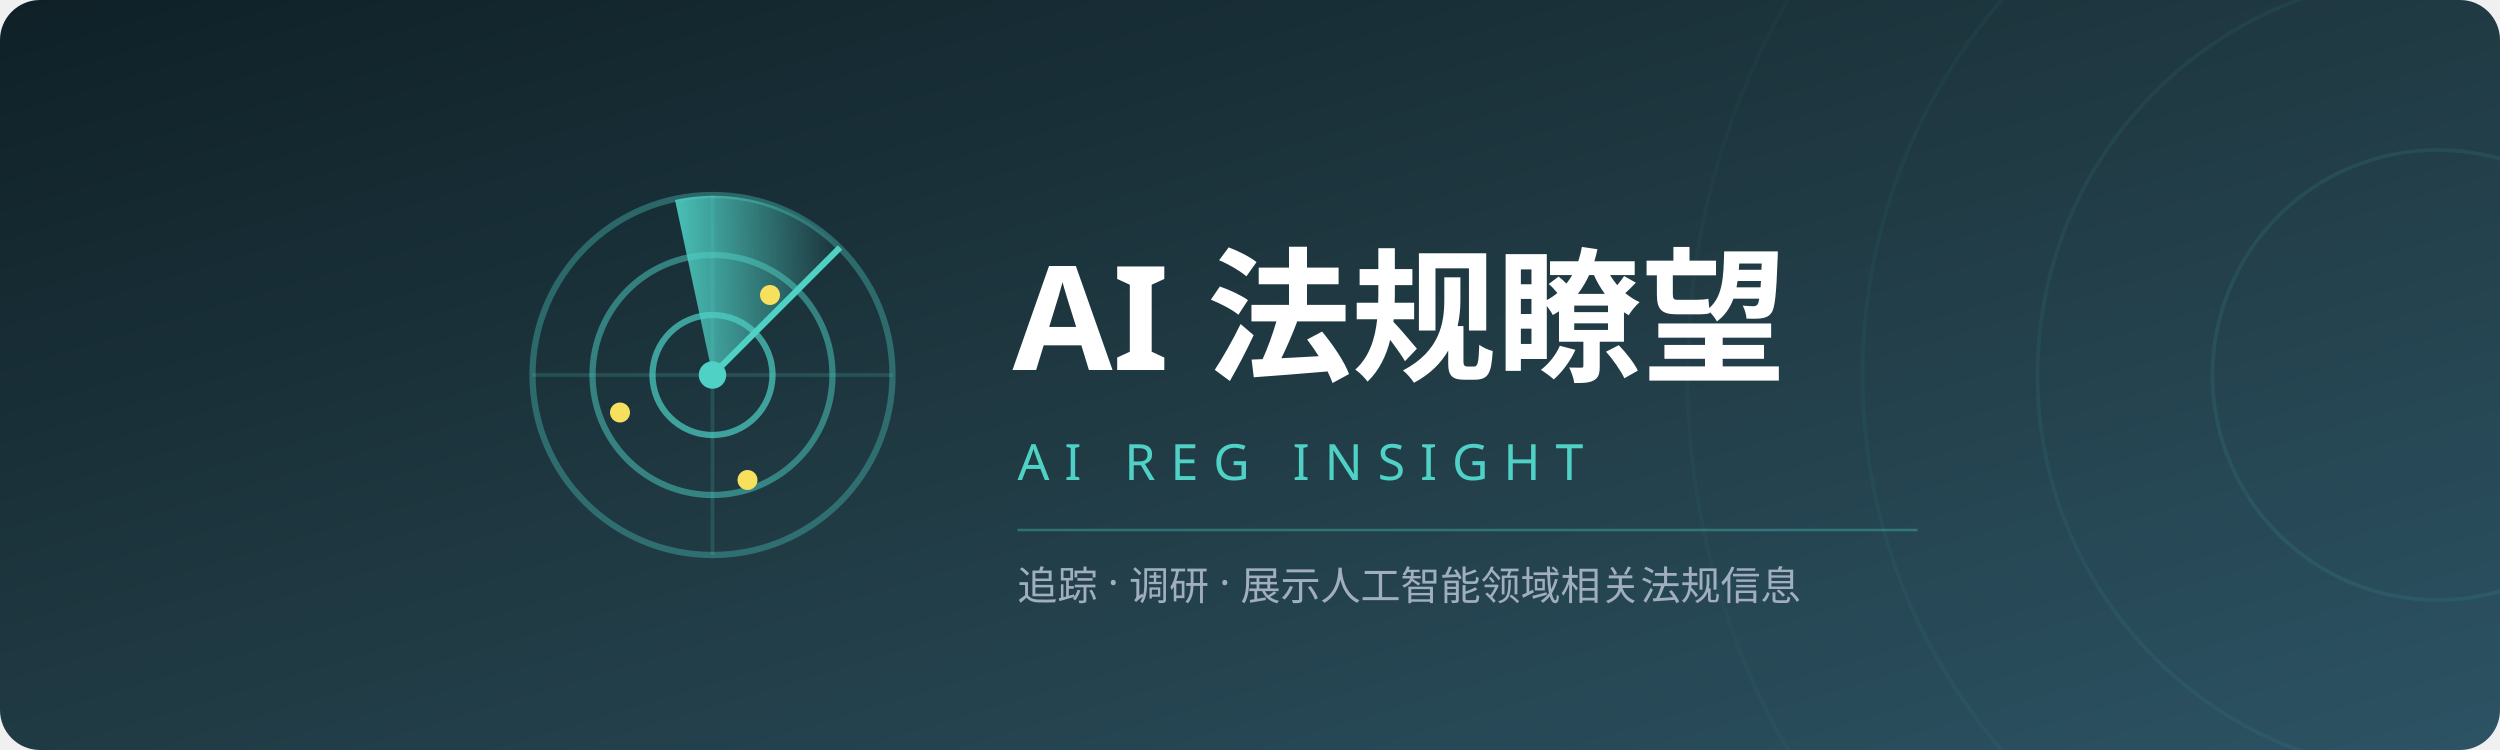
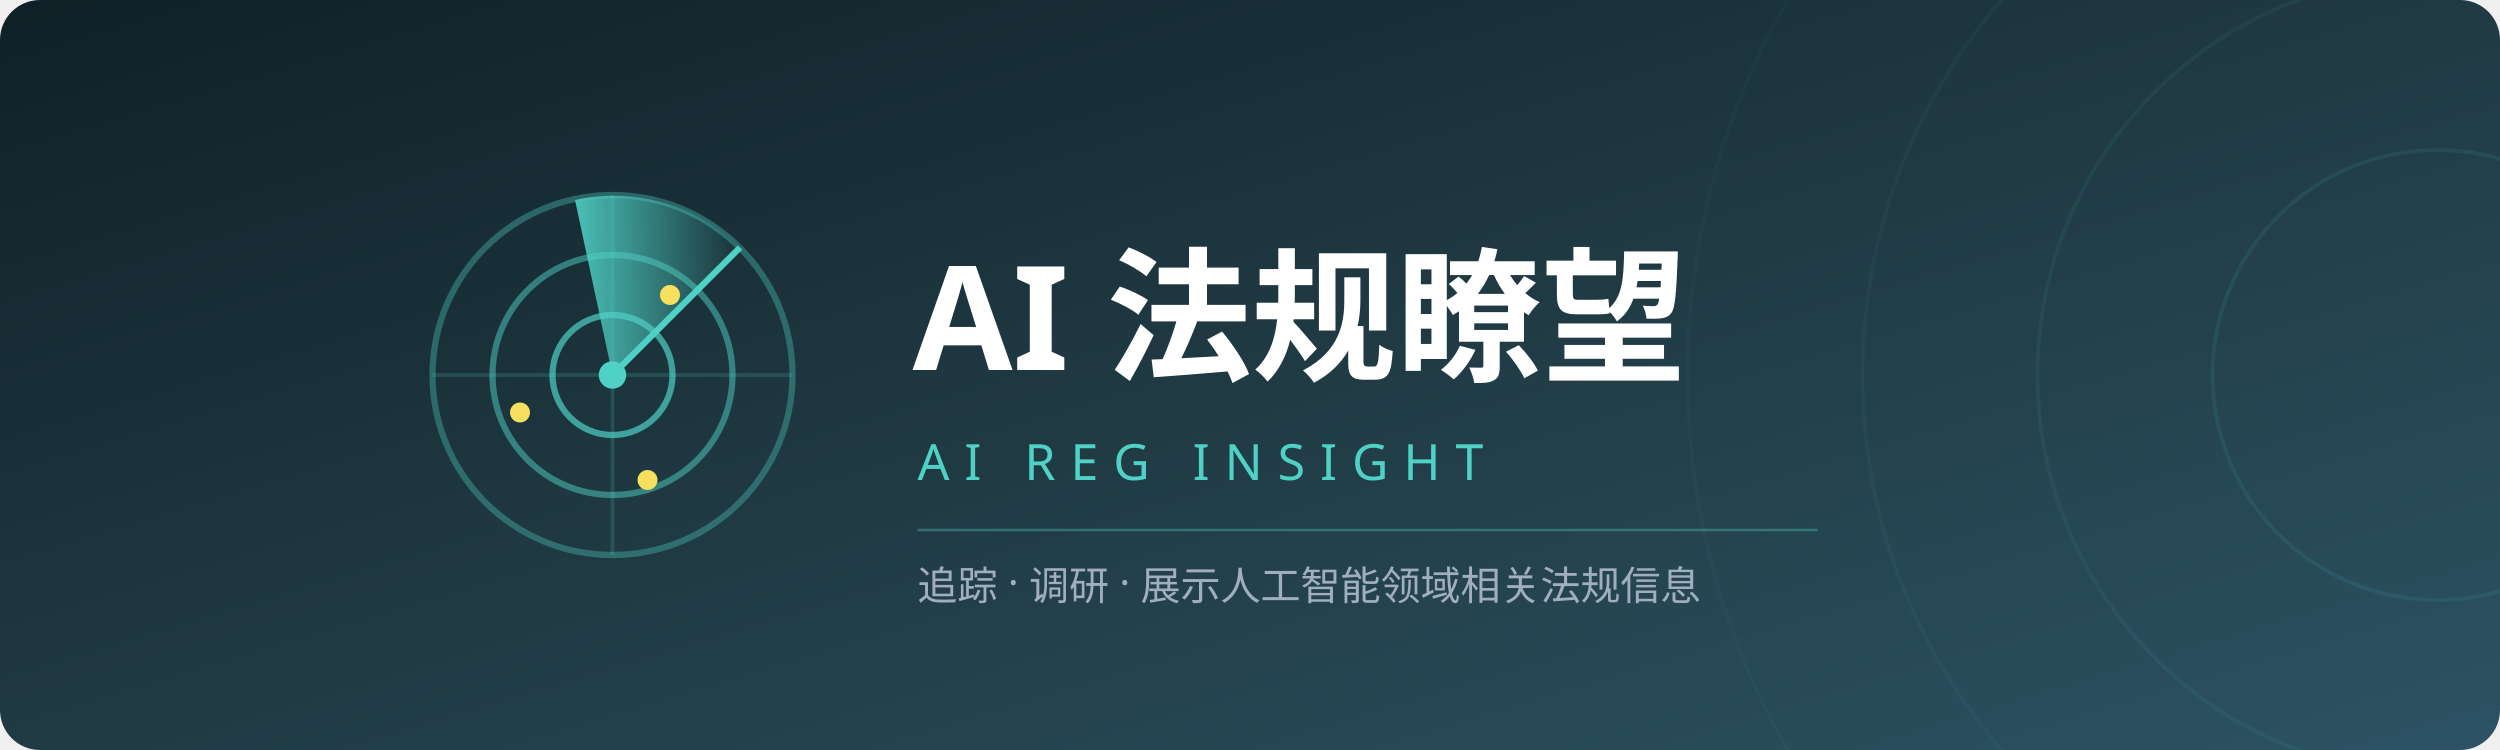
<svg xmlns="http://www.w3.org/2000/svg" width="1000" height="300" viewBox="0 0 1000 300">
  <defs>
    <linearGradient id="bg" x1="0" y1="0" x2="1" y2="1">
      <stop offset="0" stop-color="#0f2027" />
      <stop offset="0.5" stop-color="#203a43" />
      <stop offset="1" stop-color="#2c5364" />
    </linearGradient>
    <linearGradient id="beam" x1="0" y1="0" x2="1" y2="0">
      <stop offset="0" stop-color="#4fd1c5" stop-opacity="0.9" />
      <stop offset="1" stop-color="#4fd1c5" stop-opacity="0" />
    </linearGradient>
  </defs>
  <rect width="1000" height="300" rx="16" fill="url(#bg)" />
  <g transform="translate(975,150)" fill="none" stroke="#4fd1c5">
    <circle r="90" stroke-opacity="0.10" stroke-width="1.5" />
    <circle r="160" stroke-opacity="0.07" stroke-width="1.5" />
    <circle r="230" stroke-opacity="0.05" stroke-width="1.5" />
    <circle r="300" stroke-opacity="0.035" stroke-width="1.5" />
  </g>
-   <g transform="translate(285,150)">
+   <g transform="translate(245,150)">
    <circle r="72" fill="none" stroke="#4fd1c5" stroke-opacity="0.35" stroke-width="2.5" />
    <circle r="48" fill="none" stroke="#4fd1c5" stroke-opacity="0.5" stroke-width="2.5" />
    <circle r="24" fill="none" stroke="#4fd1c5" stroke-opacity="0.7" stroke-width="2.5" />
    <line x1="-72" y1="0" x2="72" y2="0" stroke="#4fd1c5" stroke-opacity="0.18" stroke-width="1.5" />
    <line x1="0" y1="-72" x2="0" y2="72" stroke="#4fd1c5" stroke-opacity="0.18" stroke-width="1.5" />
    <path d="M 0 0 L 51 -51 A 72 72 0 0 0 -15 -70 Z" fill="url(#beam)" />
    <line x1="0" y1="0" x2="51" y2="-51" stroke="#4fd1c5" stroke-width="2.5" />
    <circle r="5.5" fill="#4fd1c5" />
    <circle cx="23" cy="-32" r="4" fill="#f6e05e" />
    <circle cx="-37" cy="15" r="4" fill="#f6e05e" />
    <circle cx="14" cy="42" r="4" fill="#f6e05e" />
  </g>
-   <text x="405" y="148" font-family="'Segoe UI','Microsoft YaHei',sans-serif" font-size="58" font-weight="700" fill="#ffffff">AI 法规瞭望</text>
-   <text x="407" y="192" font-family="'Segoe UI',sans-serif" font-size="20" letter-spacing="6" fill="#4fd1c5">AI REG INSIGHT</text>
-   <line x1="407" y1="212" x2="767" y2="212" stroke="#4fd1c5" stroke-opacity="0.35" stroke-width="1" />
-   <text x="407" y="240" font-family="'Segoe UI','Microsoft YaHei',sans-serif" font-size="16" fill="#a0aec0">追踪 · 调研 · 展示人工智能领域相关法规信息</text>
+   <text x="365" y="148" font-family="'Segoe UI','Microsoft YaHei',sans-serif" font-size="58" font-weight="700" fill="#ffffff">AI 法规瞭望</text>
+   <text x="367" y="192" font-family="'Segoe UI',sans-serif" font-size="20" letter-spacing="6" fill="#4fd1c5">AI REG INSIGHT</text>
+   <line x1="367" y1="212" x2="727" y2="212" stroke="#4fd1c5" stroke-opacity="0.35" stroke-width="1" />
+   <text x="367" y="240" font-family="'Segoe UI','Microsoft YaHei',sans-serif" font-size="16" fill="#a0aec0">追踪 · 调研 · 展示人工智能领域相关法规信息</text>
</svg>
